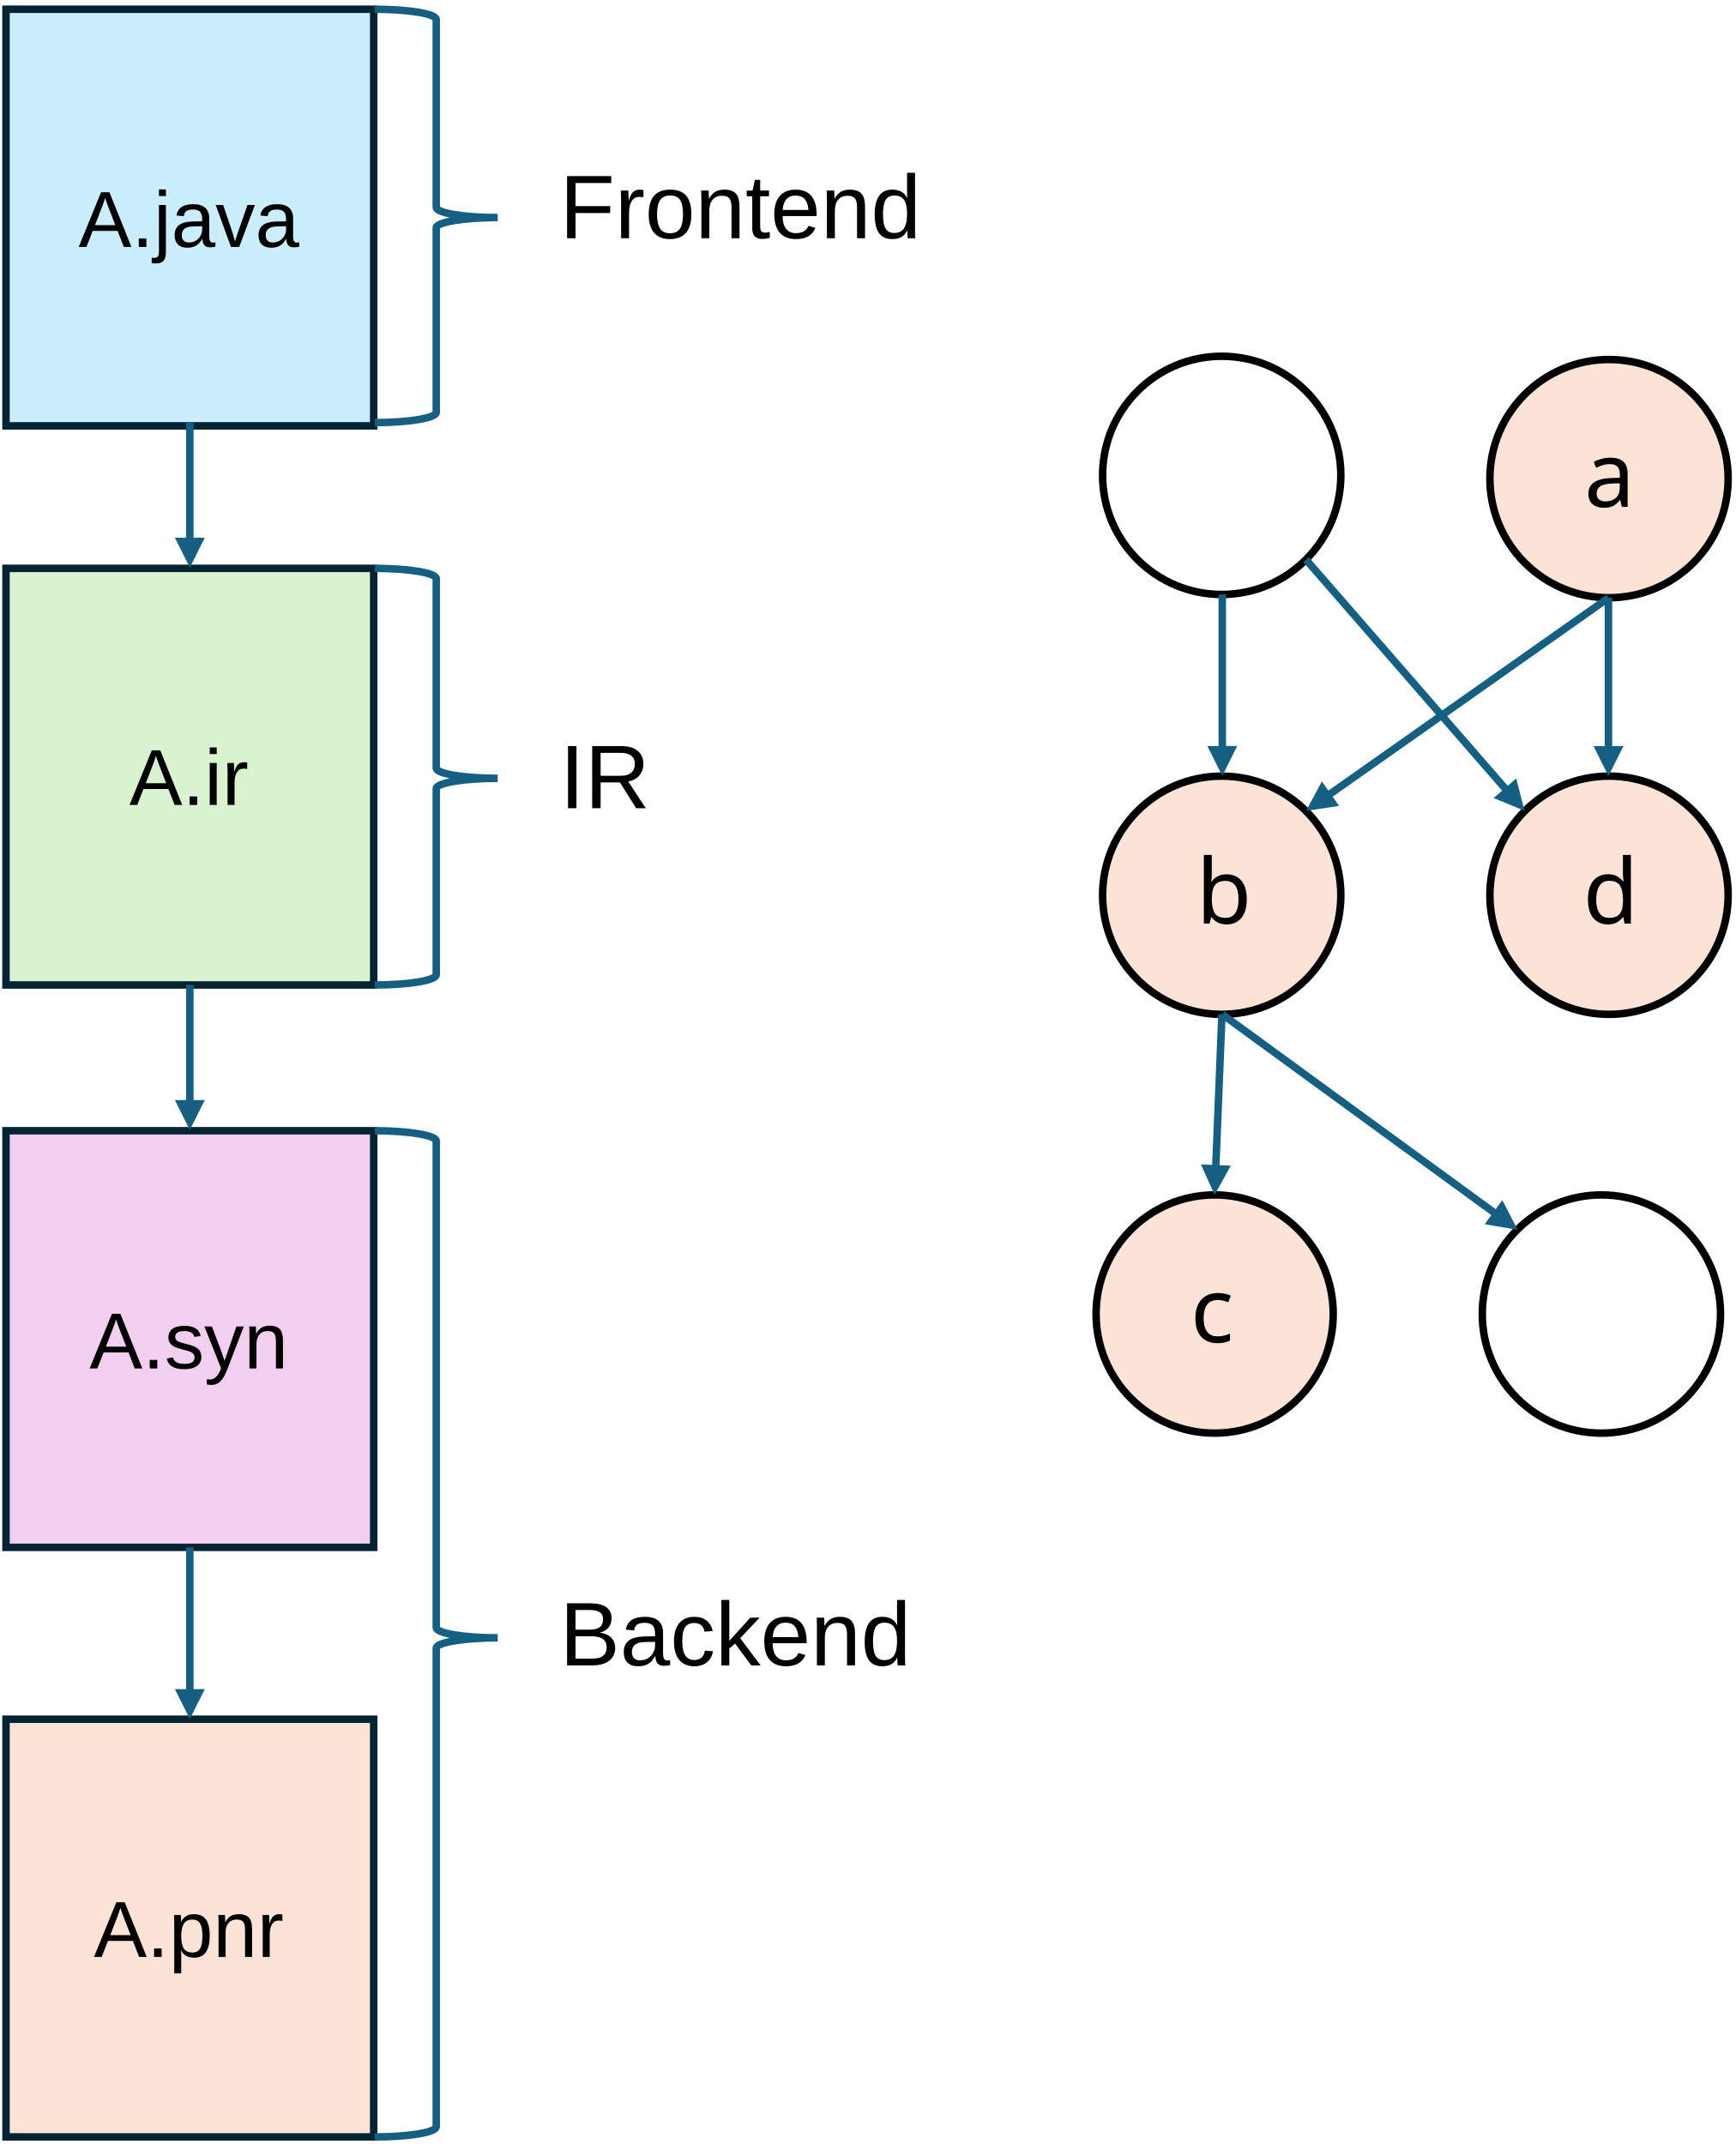
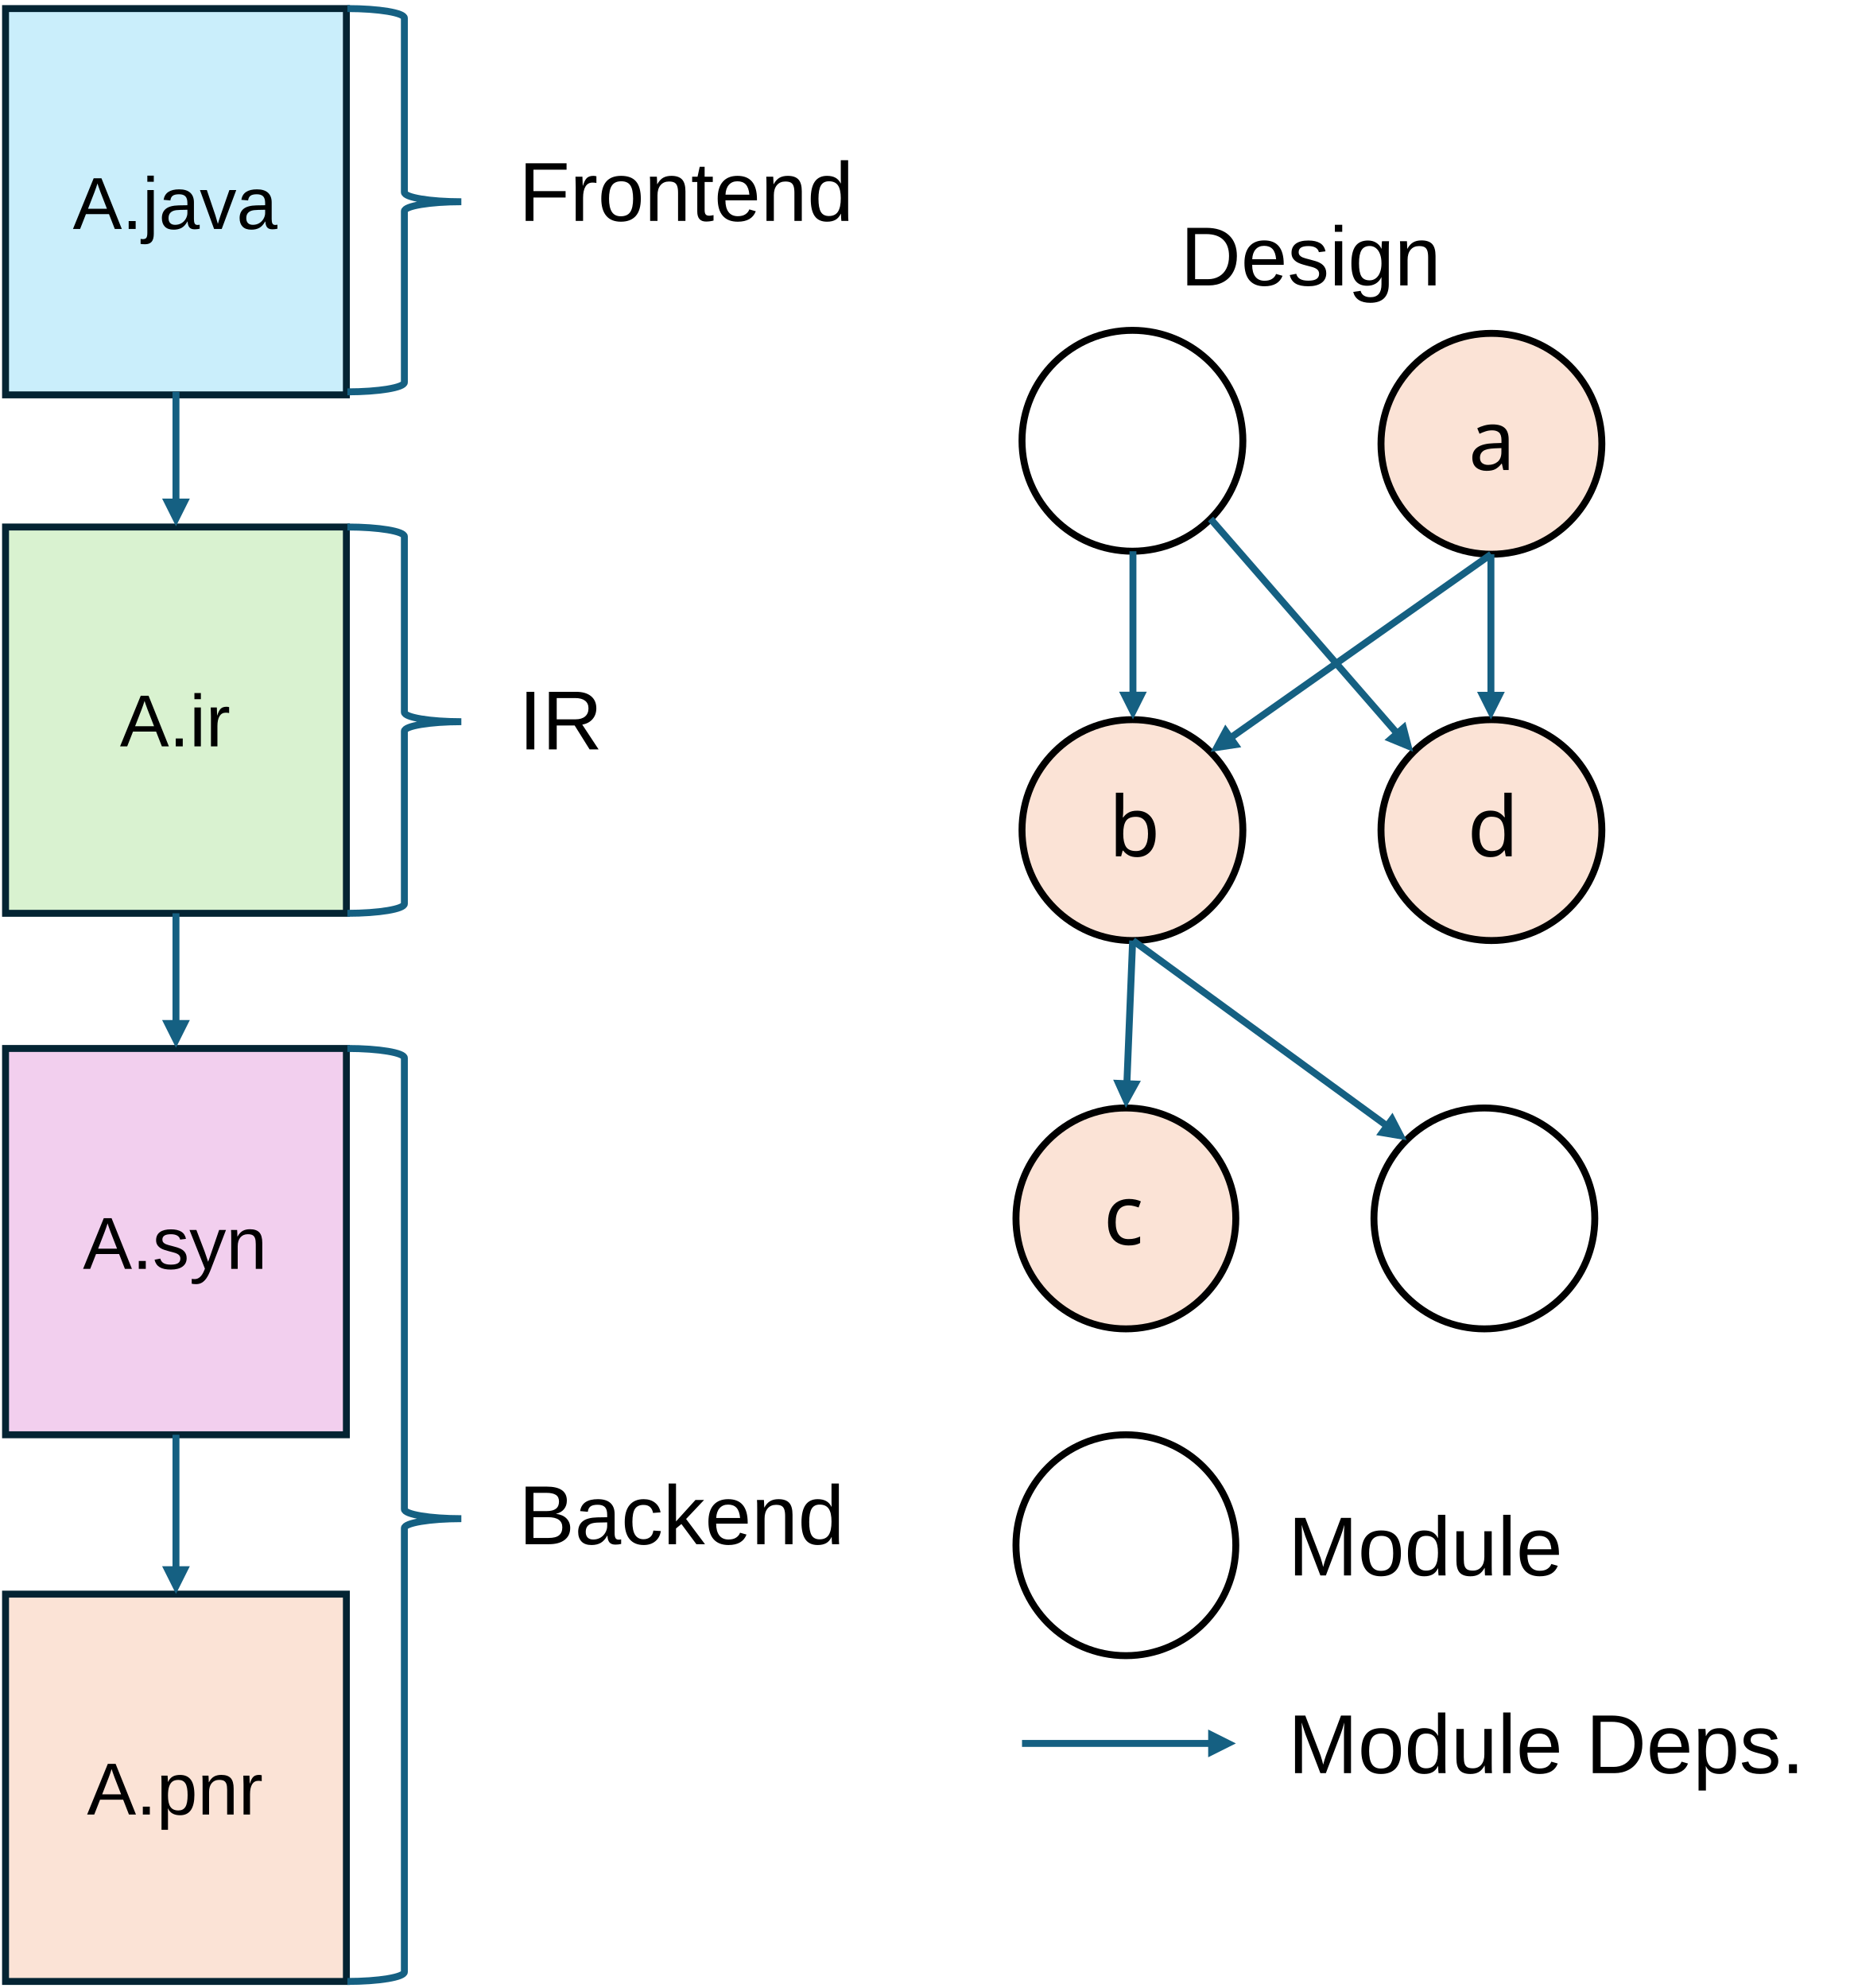
- <svg xmlns="http://www.w3.org/2000/svg" width="1595" height="1971" xml:space="preserve" overflow="hidden">
+ <svg xmlns="http://www.w3.org/2000/svg" width="1838" height="1971" xml:space="preserve" overflow="hidden">
  <g transform="translate(-366 -210)">
    <g>
      <rect x="371.5" y="218.5" width="338" height="383" stroke="#042433" stroke-width="6.875" stroke-linecap="butt" stroke-linejoin="miter" stroke-miterlimit="8" stroke-opacity="1" fill="#CAEEFB" fill-opacity="1" />
      <text fill="#000000" fill-opacity="1" font-family="Arial,Arial_MSFontService,sans-serif" font-style="normal" font-variant="normal" font-weight="400" font-stretch="normal" font-size="73" text-anchor="start" direction="ltr" writing-mode="lr-tb" unicode-bidi="normal" text-decoration="none" transform="matrix(1 0 0 1 438.239 437)">A.java</text>
      <rect x="371.5" y="732.5" width="338" height="383" stroke="#042433" stroke-width="6.875" stroke-linecap="butt" stroke-linejoin="miter" stroke-miterlimit="8" stroke-opacity="1" fill="#D9F2D0" fill-opacity="1" />
      <text fill="#000000" fill-opacity="1" font-family="Arial,Arial_MSFontService,sans-serif" font-style="normal" font-variant="normal" font-weight="400" font-stretch="normal" font-size="73" text-anchor="start" direction="ltr" writing-mode="lr-tb" unicode-bidi="normal" text-decoration="none" transform="matrix(1 0 0 1 484.932 950)">A.ir</text>
      <rect x="371.5" y="1249.5" width="338" height="383" stroke="#042433" stroke-width="6.875" stroke-linecap="butt" stroke-linejoin="miter" stroke-miterlimit="8" stroke-opacity="1" fill="#F2CFEE" fill-opacity="1" />
      <text fill="#000000" fill-opacity="1" font-family="Arial,Arial_MSFontService,sans-serif" font-style="normal" font-variant="normal" font-weight="400" font-stretch="normal" font-size="73" text-anchor="start" direction="ltr" writing-mode="lr-tb" unicode-bidi="normal" text-decoration="none" transform="matrix(1 0 0 1 448.265 1468)">A.syn</text>
      <path d="M543.937 598.5 543.938 708.899 537.063 708.899 537.062 598.5ZM554.25 704.315 540.5 731.815 526.75 704.315Z" fill="#156082" fill-rule="nonzero" fill-opacity="1" />
      <path d="M543.937 1115.5 543.938 1225.9 537.063 1225.9 537.062 1115.5ZM554.25 1221.32 540.5 1248.82 526.75 1221.32Z" fill="#156082" fill-rule="nonzero" fill-opacity="1" />
      <rect x="371.5" y="1790.5" width="338" height="384" stroke="#042433" stroke-width="6.875" stroke-linecap="butt" stroke-linejoin="miter" stroke-miterlimit="8" stroke-opacity="1" fill="#FBE3D6" fill-opacity="1" />
      <text fill="#000000" fill-opacity="1" font-family="Arial,Arial_MSFontService,sans-serif" font-style="normal" font-variant="normal" font-weight="400" font-stretch="normal" font-size="73" text-anchor="start" direction="ltr" writing-mode="lr-tb" unicode-bidi="normal" text-decoration="none" transform="matrix(1 0 0 1 452.275 2009)">A.pnr</text>
      <path d="M543.937 1632.5 543.938 1767.41 537.063 1767.41 537.062 1632.5ZM554.25 1762.83 540.5 1790.33 526.75 1762.83Z" fill="#156082" fill-rule="nonzero" fill-opacity="1" />
      <path d="M710.5 218.5C741.704 218.5 767 222.716 767 227.917L767 400.596C767 405.797 792.296 410.013 823.5 410.013 792.296 410.013 767 414.229 767 419.429L767 589.083C767 594.284 741.704 598.5 710.5 598.5" stroke="#156082" stroke-width="6.875" stroke-linecap="butt" stroke-linejoin="miter" stroke-miterlimit="8" stroke-opacity="1" fill="none" fill-rule="evenodd" />
      <text fill="#000000" fill-opacity="1" font-family="Arial,Arial_MSFontService,sans-serif" font-style="normal" font-variant="normal" font-weight="400" font-stretch="normal" font-size="83" text-anchor="start" direction="ltr" writing-mode="lr-tb" unicode-bidi="normal" text-decoration="none" transform="matrix(1 0 0 1 880.467 1741)">Backend</text>
      <path d="M710.5 732.5C741.704 732.5 767 736.716 767 741.916L767 916.108C767 921.308 792.296 925.524 823.5 925.524 792.296 925.524 767 929.74 767 934.94L767 1106.08C767 1111.28 741.704 1115.5 710.5 1115.5" stroke="#156082" stroke-width="6.875" stroke-linecap="butt" stroke-linejoin="miter" stroke-miterlimit="8" stroke-opacity="1" fill="none" fill-rule="evenodd" />
      <text fill="#000000" fill-opacity="1" font-family="Arial,Arial_MSFontService,sans-serif" font-style="normal" font-variant="normal" font-weight="400" font-stretch="normal" font-size="83" text-anchor="start" direction="ltr" writing-mode="lr-tb" unicode-bidi="normal" text-decoration="none" transform="matrix(1 0 0 1 880.467 953)">IR</text>
      <path d="M710.5 1249.5C741.704 1249.5 767.001 1253.72 767.001 1258.92L767.001 1706.27C767.001 1711.47 792.297 1715.68 823.501 1715.68 792.297 1715.68 767.001 1719.9 767.001 1725.1L767.001 2165.08C767.001 2170.28 741.704 2174.5 710.5 2174.5" stroke="#156082" stroke-width="6.875" stroke-linecap="butt" stroke-linejoin="miter" stroke-miterlimit="8" stroke-opacity="1" fill="none" fill-rule="evenodd" />
      <text fill="#000000" fill-opacity="1" font-family="Arial,Arial_MSFontService,sans-serif" font-style="normal" font-variant="normal" font-weight="400" font-stretch="normal" font-size="83" text-anchor="start" direction="ltr" writing-mode="lr-tb" unicode-bidi="normal" text-decoration="none" transform="matrix(1 0 0 1 880.467 429)">Frontend</text>
      <path d="M1379.5 647C1379.5 586.525 1428.52 537.5 1489 537.5 1549.48 537.5 1598.5 586.525 1598.5 647 1598.5 707.475 1549.48 756.5 1489 756.5 1428.52 756.5 1379.5 707.475 1379.5 647Z" stroke="#000000" stroke-width="6.875" stroke-linecap="butt" stroke-linejoin="miter" stroke-miterlimit="8" stroke-opacity="1" fill="none" fill-rule="evenodd" />
      <path d="M1379.5 1033C1379.5 972.525 1428.52 923.5 1489 923.5 1549.48 923.5 1598.5 972.525 1598.5 1033 1598.5 1093.48 1549.48 1142.5 1489 1142.5 1428.52 1142.5 1379.5 1093.48 1379.5 1033Z" stroke="#000000" stroke-width="6.875" stroke-linecap="butt" stroke-linejoin="miter" stroke-miterlimit="8" stroke-opacity="1" fill="#FBE3D6" fill-rule="evenodd" fill-opacity="1" />
      <text fill="#000000" fill-opacity="1" font-family="Aptos,Aptos_MSFontService,sans-serif" font-style="normal" font-variant="normal" font-weight="400" font-stretch="normal" font-size="83" text-anchor="start" direction="ltr" writing-mode="lr-tb" unicode-bidi="normal" text-decoration="none" transform="matrix(1 0 0 1 1465.52 1059)">b</text>
      <path d="M1735.5 650C1735.5 589.525 1784.52 540.5 1845 540.5 1905.48 540.5 1954.5 589.525 1954.5 650 1954.5 710.475 1905.48 759.5 1845 759.5 1784.52 759.5 1735.5 710.475 1735.5 650Z" stroke="#000000" stroke-width="6.875" stroke-linecap="butt" stroke-linejoin="miter" stroke-miterlimit="8" stroke-opacity="1" fill="#FBE3D6" fill-rule="evenodd" fill-opacity="1" />
      <text fill="#000000" fill-opacity="1" font-family="Aptos,Aptos_MSFontService,sans-serif" font-style="normal" font-variant="normal" font-weight="400" font-stretch="normal" font-size="83" text-anchor="start" direction="ltr" writing-mode="lr-tb" unicode-bidi="normal" text-decoration="none" transform="matrix(1 0 0 1 1822.25 676)">a</text>
      <path d="M1735.5 1033C1735.5 972.525 1784.52 923.5 1845 923.5 1905.48 923.5 1954.5 972.525 1954.5 1033 1954.5 1093.48 1905.48 1142.5 1845 1142.5 1784.52 1142.5 1735.5 1093.48 1735.5 1033Z" stroke="#000000" stroke-width="6.875" stroke-linecap="butt" stroke-linejoin="miter" stroke-miterlimit="8" stroke-opacity="1" fill="#FBE3D6" fill-rule="evenodd" fill-opacity="1" />
      <text fill="#000000" fill-opacity="1" font-family="Aptos,Aptos_MSFontService,sans-serif" font-style="normal" font-variant="normal" font-weight="400" font-stretch="normal" font-size="83" text-anchor="start" direction="ltr" writing-mode="lr-tb" unicode-bidi="normal" text-decoration="none" transform="matrix(1 0 0 1 1821.1 1059)">d</text>
      <path d="M1373.5 1418C1373.5 1357.52 1422.3 1308.5 1482.5 1308.5 1542.7 1308.5 1591.5 1357.52 1591.5 1418 1591.5 1478.48 1542.7 1527.5 1482.5 1527.5 1422.3 1527.5 1373.5 1478.48 1373.5 1418Z" stroke="#000000" stroke-width="6.875" stroke-linecap="butt" stroke-linejoin="miter" stroke-miterlimit="8" stroke-opacity="1" fill="#FBE3D6" fill-rule="evenodd" fill-opacity="1" />
      <text fill="#000000" fill-opacity="1" font-family="Aptos,Aptos_MSFontService,sans-serif" font-style="normal" font-variant="normal" font-weight="400" font-stretch="normal" font-size="83" text-anchor="start" direction="ltr" writing-mode="lr-tb" unicode-bidi="normal" text-decoration="none" transform="matrix(1 0 0 1 1460.25 1444)">c</text>
      <path d="M1728.5 1418C1728.5 1357.52 1777.52 1308.5 1838 1308.5 1898.47 1308.5 1947.5 1357.52 1947.5 1418 1947.5 1478.48 1898.47 1527.5 1838 1527.5 1777.52 1527.5 1728.5 1478.48 1728.5 1418Z" stroke="#000000" stroke-width="6.875" stroke-linecap="butt" stroke-linejoin="miter" stroke-miterlimit="8" stroke-opacity="1" fill="none" fill-rule="evenodd" />
      <path d="M1569.09 722.244 1754.92 935.828 1749.73 940.34 1563.91 726.756ZM1759.69 925.601 1767.37 955.373 1738.94 943.651Z" fill="#156082" fill-rule="nonzero" fill-opacity="1" />
      <path d="M1492.94 756.5 1492.94 900.37 1486.06 900.37 1486.06 756.5ZM1503.25 895.786 1489.5 923.287 1475.75 895.787Z" fill="#156082" fill-rule="nonzero" fill-opacity="1" />
      <path d="M1.979-2.81 261.469 179.957 257.51 185.578-1.979 2.81ZM263.66 168.886 278.225 195.963 247.824 191.369Z" fill="#156082" fill-rule="nonzero" fill-opacity="1" transform="matrix(-1 0 0 1 1844.72 759.5)" />
      <path d="M3.438-7.56812e-06 3.438 141.004-3.437 141.004-3.438 7.56812e-06ZM13.75 136.42 0 163.92-13.75 136.42Z" fill="#156082" fill-rule="nonzero" fill-opacity="1" transform="matrix(-1 0 0 1 1844.5 759.5)" />
      <path d="M3.435-0.139 9.21 142.959 2.34 143.237-3.435 0.139ZM19.329 137.964 6.699 165.996-8.149 139.073Z" fill="#156082" fill-rule="nonzero" fill-opacity="1" transform="matrix(-1 0 0 1 1489.2 1142.5)" />
      <path d="M1491.53 1139.72 1744.54 1324.26 1740.48 1329.81 1487.47 1145.28ZM1746.91 1313.23 1761.03 1340.54 1730.7 1335.44Z" fill="#156082" fill-rule="nonzero" fill-opacity="1" />
+       <path d="M1373.5 1742C1373.5 1681.52 1422.3 1632.5 1482.5 1632.5 1542.7 1632.5 1591.5 1681.52 1591.5 1742 1591.5 1802.48 1542.7 1851.5 1482.5 1851.5 1422.3 1851.5 1373.5 1802.48 1373.5 1742Z" stroke="#000000" stroke-width="6.875" stroke-linecap="butt" stroke-linejoin="miter" stroke-miterlimit="8" stroke-opacity="1" fill="none" fill-rule="evenodd" />
+       <text fill="#000000" fill-opacity="1" font-family="Arial,Arial_MSFontService,sans-serif" font-style="normal" font-variant="normal" font-weight="400" font-stretch="normal" font-size="83" text-anchor="start" direction="ltr" writing-mode="lr-tb" unicode-bidi="normal" text-decoration="none" transform="matrix(1 0 0 1 1643.42 1772)">Module</text>
+       <path d="M1379.5 1935.06 1568.69 1935.06 1568.69 1941.94 1379.5 1941.94ZM1564.1 1924.75 1591.6 1938.5 1564.1 1952.25Z" fill="#156082" fill-rule="nonzero" fill-opacity="1" />
+       <text fill="#000000" fill-opacity="1" font-family="Arial,Arial_MSFontService,sans-serif" font-style="normal" font-variant="normal" font-weight="400" font-stretch="normal" font-size="83" text-anchor="start" direction="ltr" writing-mode="lr-tb" unicode-bidi="normal" text-decoration="none" transform="matrix(1 0 0 1 1643.42 1968)">Module Deps.</text>
+       <text fill="#000000" fill-opacity="1" font-family="Arial,Arial_MSFontService,sans-serif" font-style="normal" font-variant="normal" font-weight="400" font-stretch="normal" font-size="83" text-anchor="start" direction="ltr" writing-mode="lr-tb" unicode-bidi="normal" text-decoration="none" transform="matrix(1 0 0 1 1536.6 493)">Design</text>
    </g>
  </g>
</svg>
